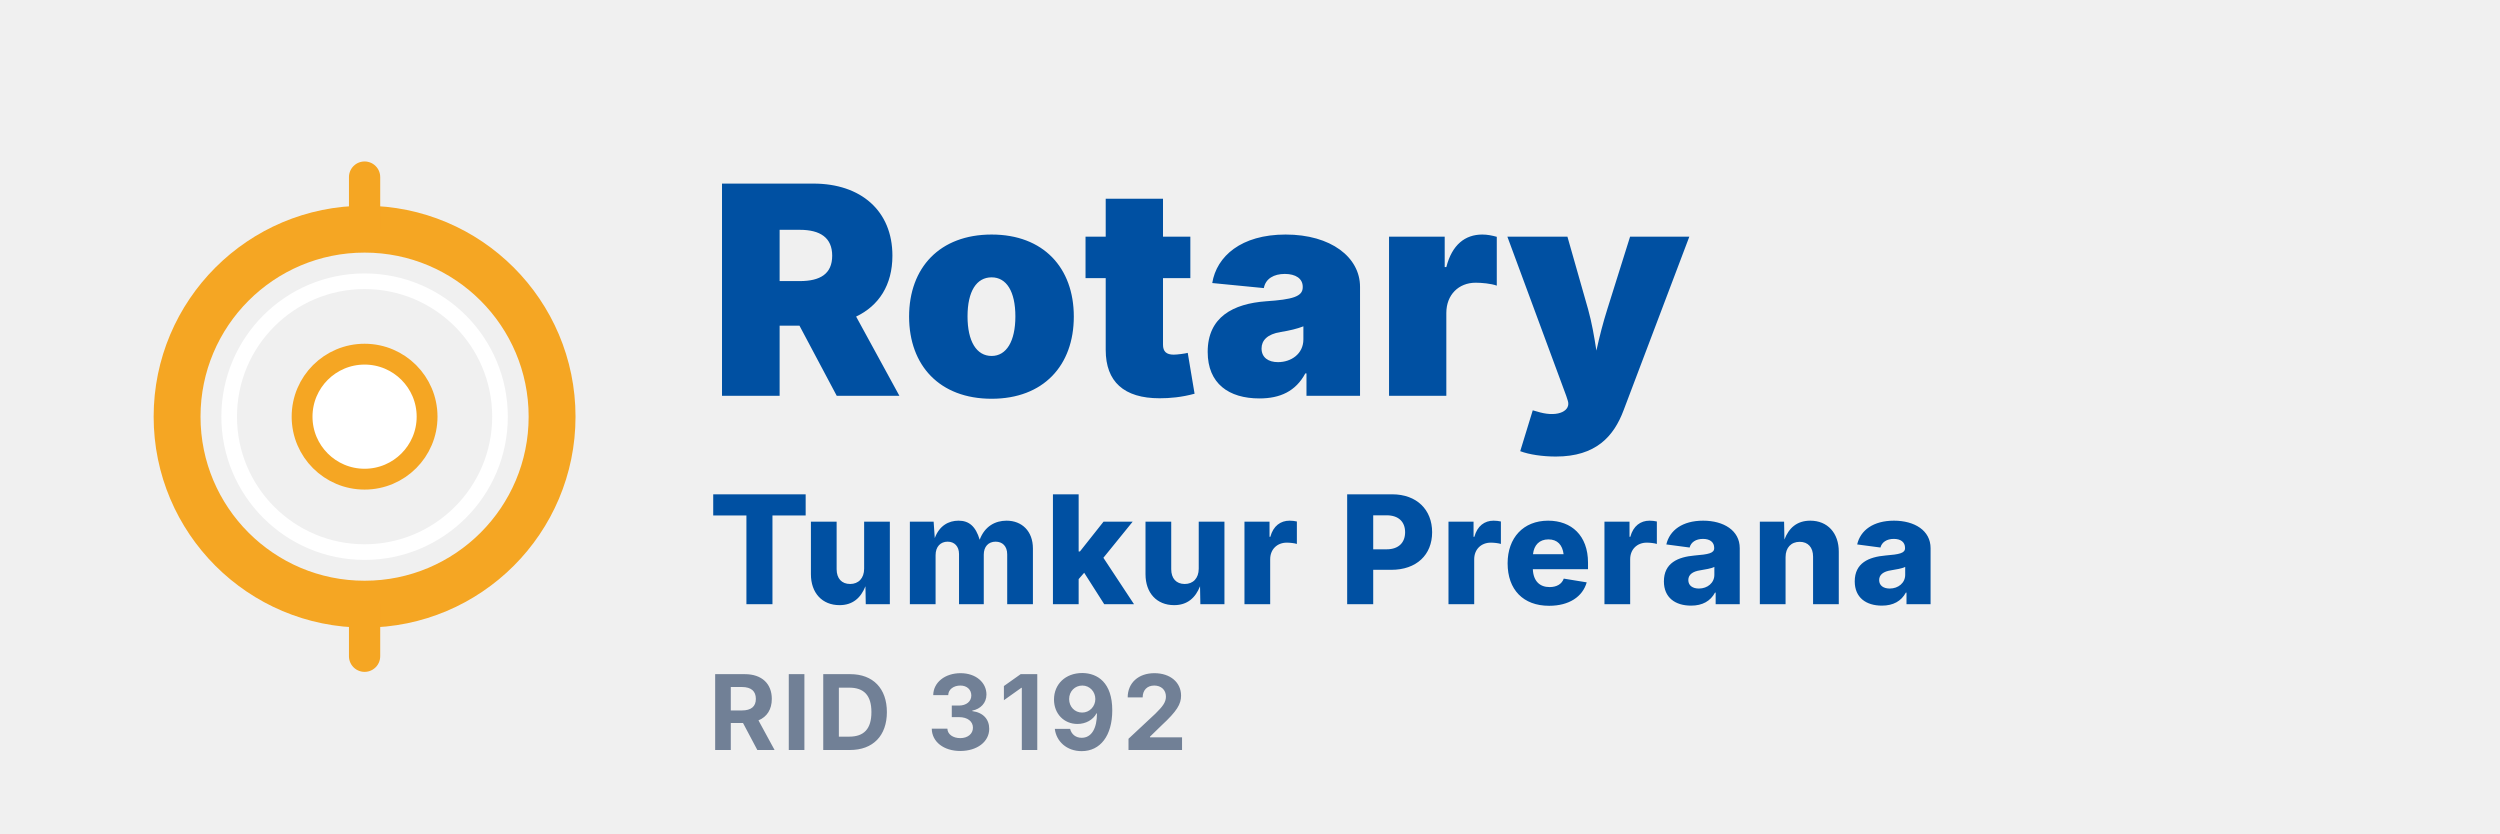
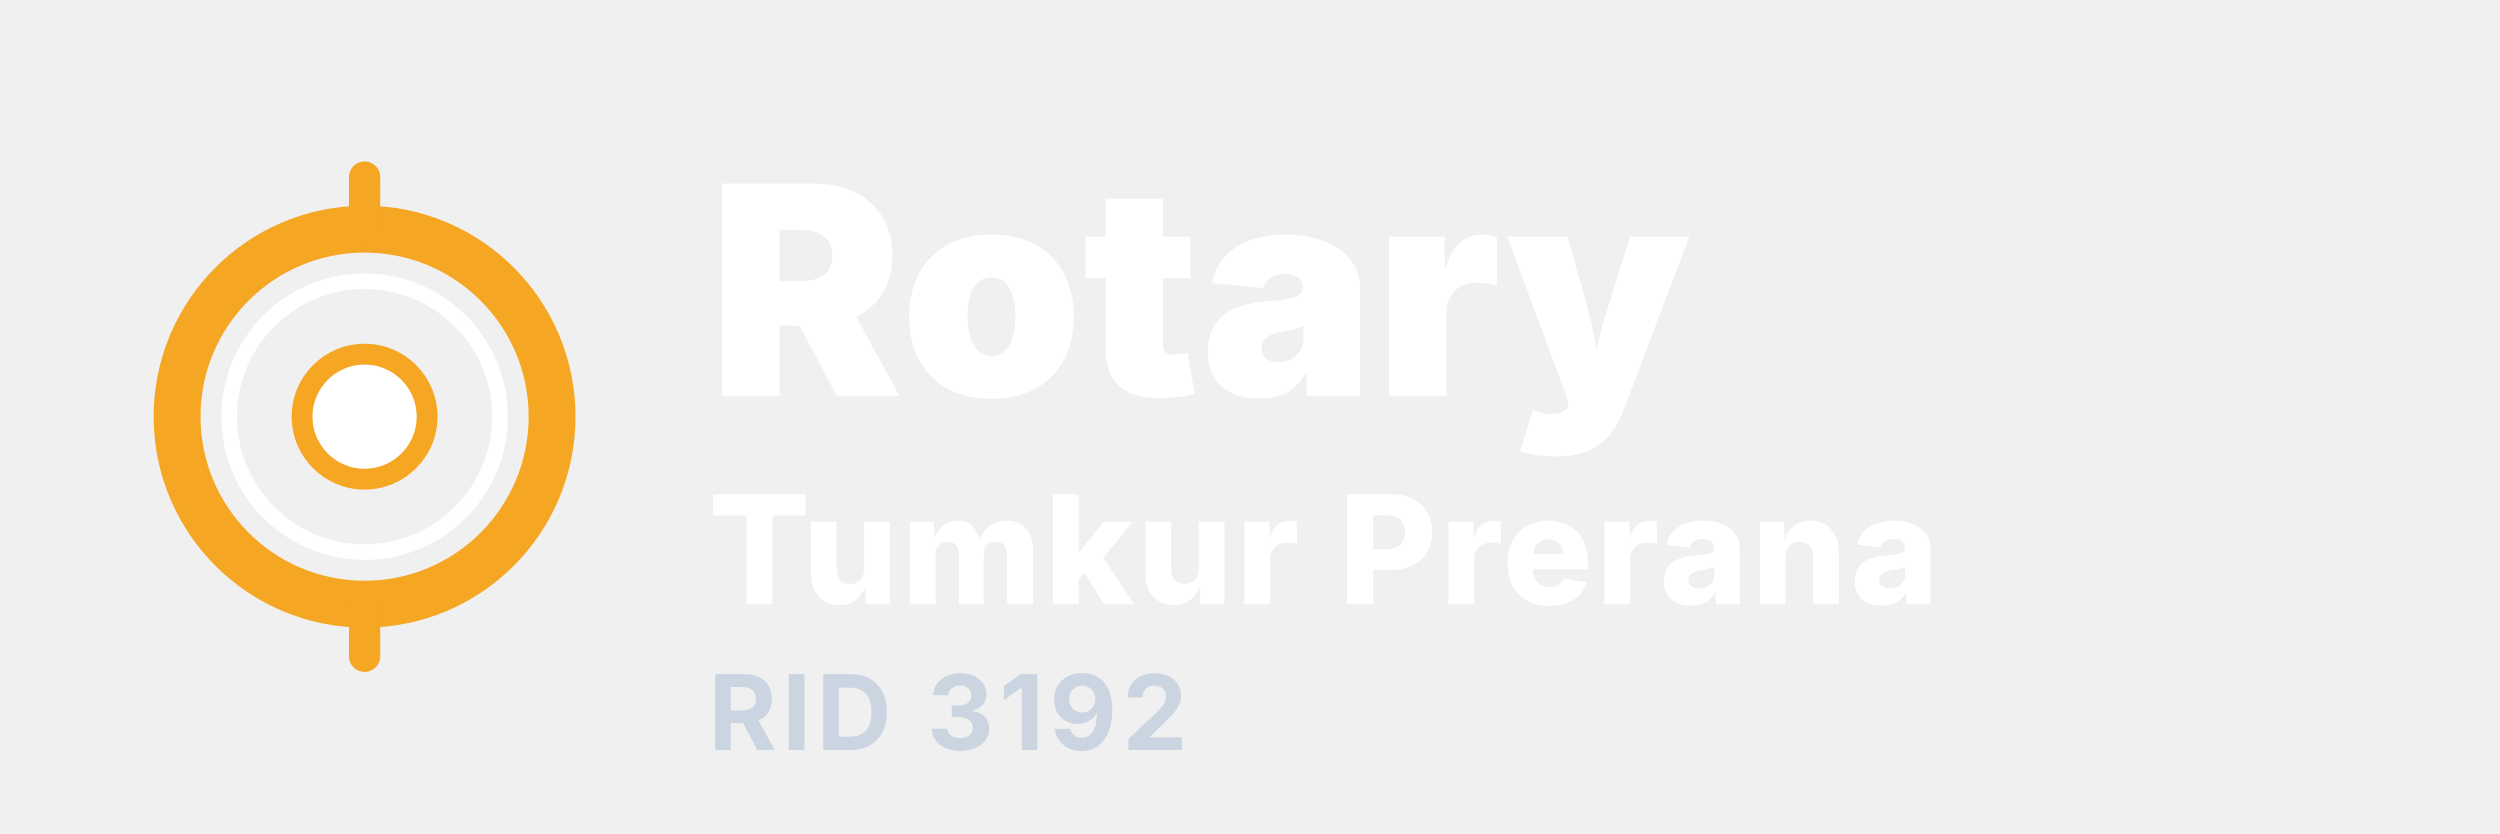
<svg xmlns="http://www.w3.org/2000/svg" viewBox="0 0 240 80" width="240" height="80">
  <g transform="translate(10, 15)">
    <circle cx="25" cy="25" r="18" fill="none" stroke="#f5a623" stroke-width="4.5" />
    <circle cx="25" cy="25" r="13" fill="none" stroke="#ffffff" stroke-width="1.5" />
    <path d="M25 2 L25 7 M25 43 L25 48 M2 L25 7 M43 25 L48 25 M7 7 L12 12 M38 38 L43 43 M7 48 L12 43 M38 7 L43 12" stroke="#f5a623" stroke-width="3" stroke-linecap="round" />
    <circle cx="25" cy="25" r="6" fill="#ffffff" stroke="#f5a623" stroke-width="2" />
  </g>
-   <text x="68" y="38" font-family="'Outfit', 'Inter', sans-serif" font-weight="900" fill="#0050a2" font-size="28">Rotary</text>
-   <text x="68" y="58" font-family="'Outfit', 'Inter', sans-serif" font-weight="800" fill="#0050a2" font-size="14.5" letter-spacing="0.02em">Tumkur Prerana</text>
-   <text x="68" y="72" font-family="'Outfit', 'Inter', sans-serif" font-weight="700" fill="#718096" font-size="10" letter-spacing="0.05em">RID 3192</text>
+   <text x="68" y="38" font-family="'Outfit', 'Inter', sans-serif" font-weight="900" fill="#ffffff" font-size="28">Rotary</text>
+   <text x="68" y="58" font-family="'Outfit', 'Inter', sans-serif" font-weight="800" fill="#ffffff" font-size="14.5" letter-spacing="0.02em">Tumkur Prerana</text>
+   <text x="68" y="72" font-family="'Outfit', 'Inter', sans-serif" font-weight="700" fill="#cbd5e1" font-size="10" letter-spacing="0.05em">RID 3192</text>
</svg>
